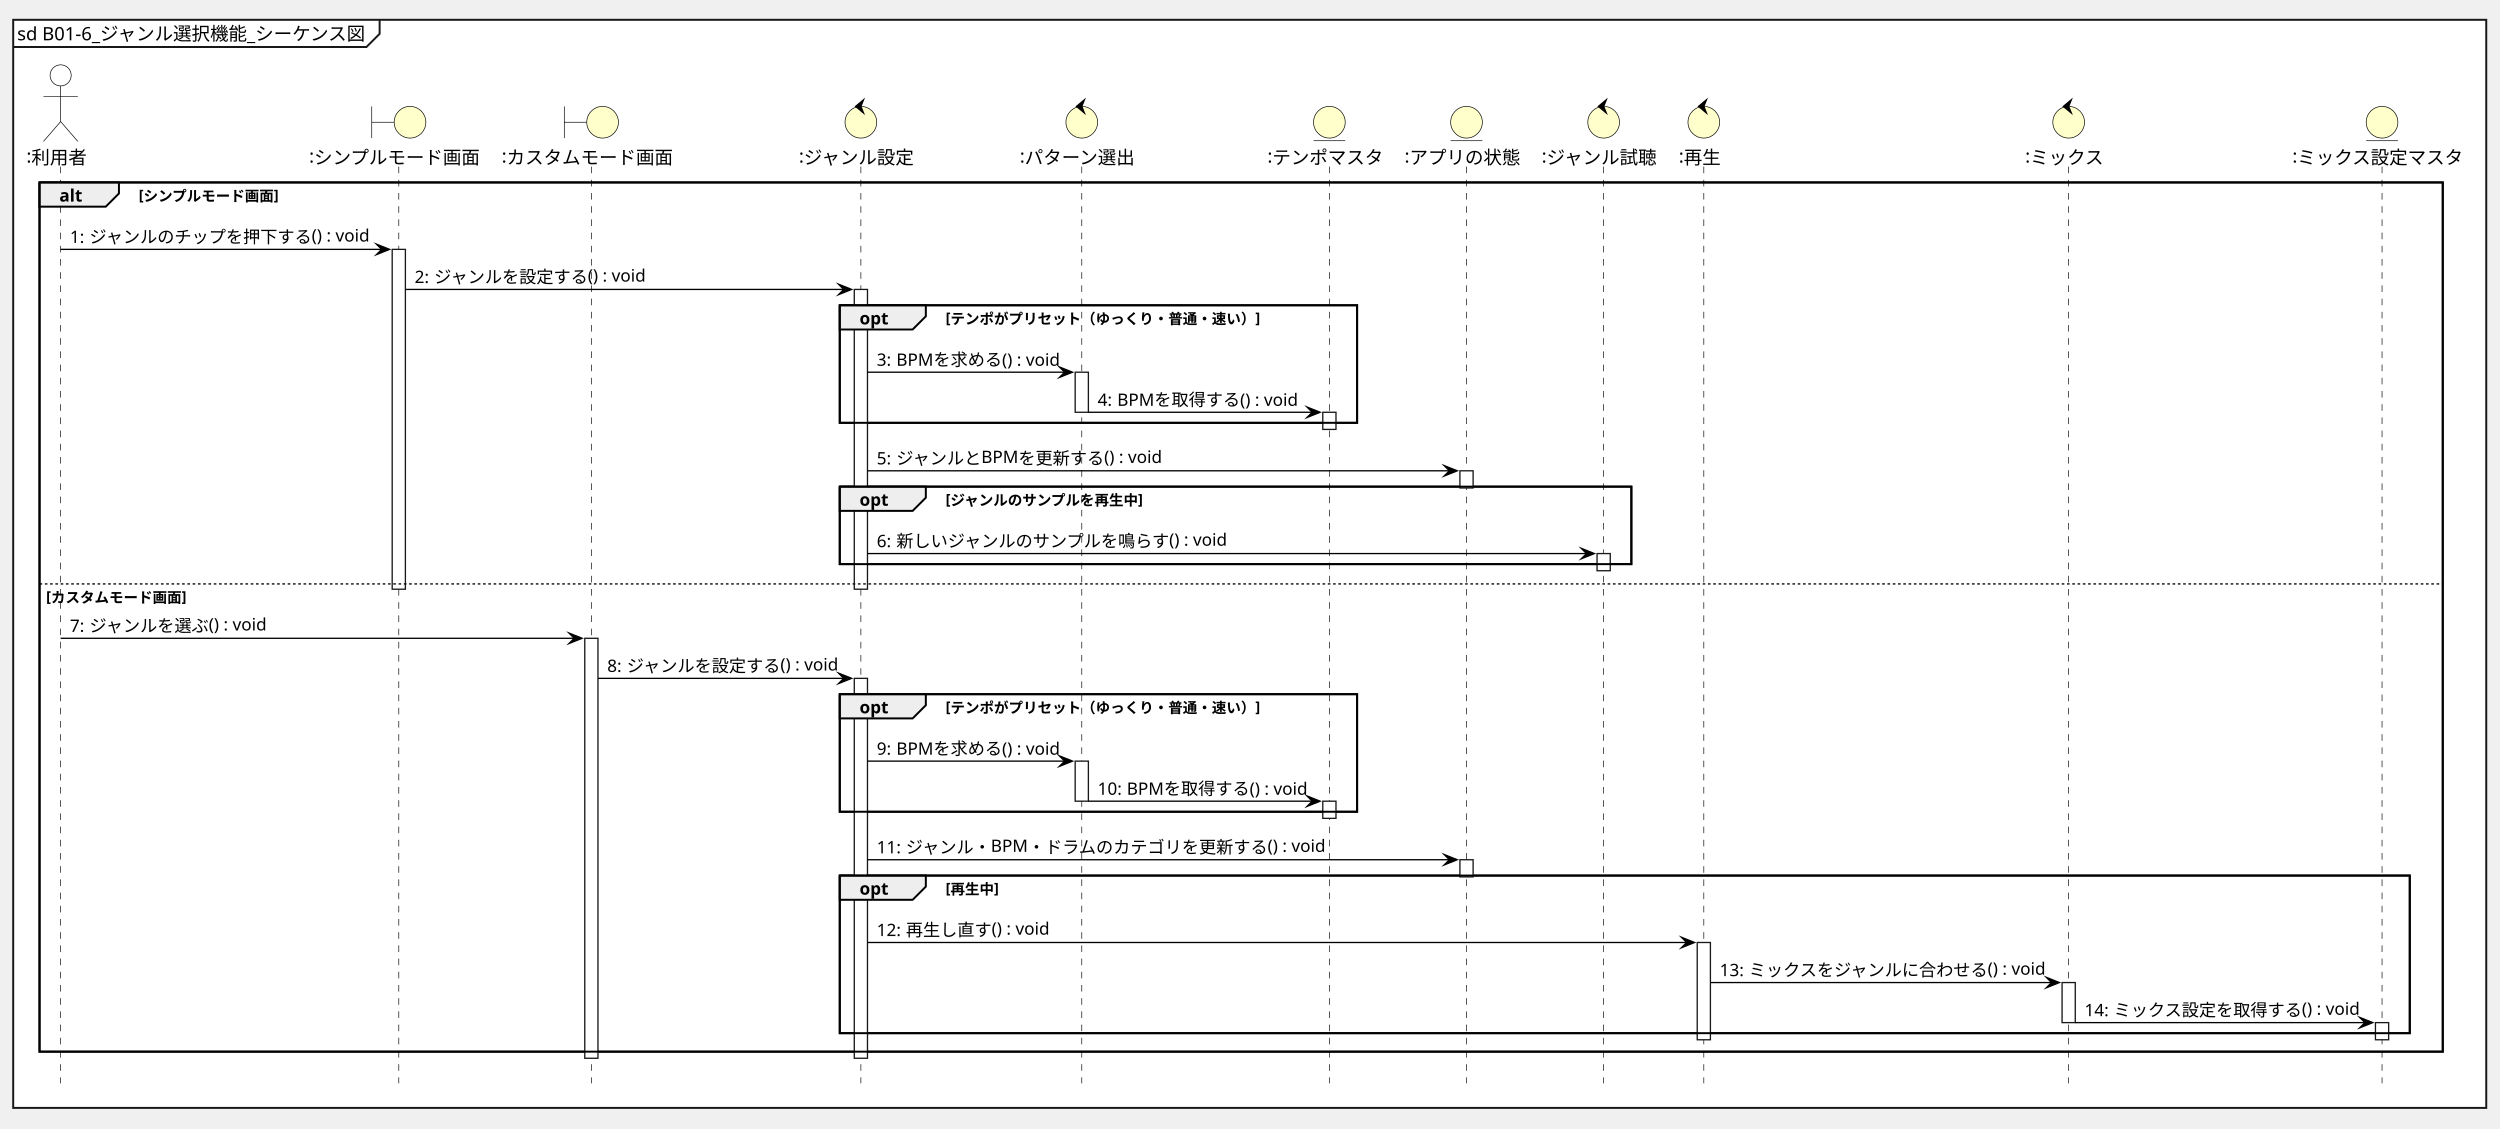
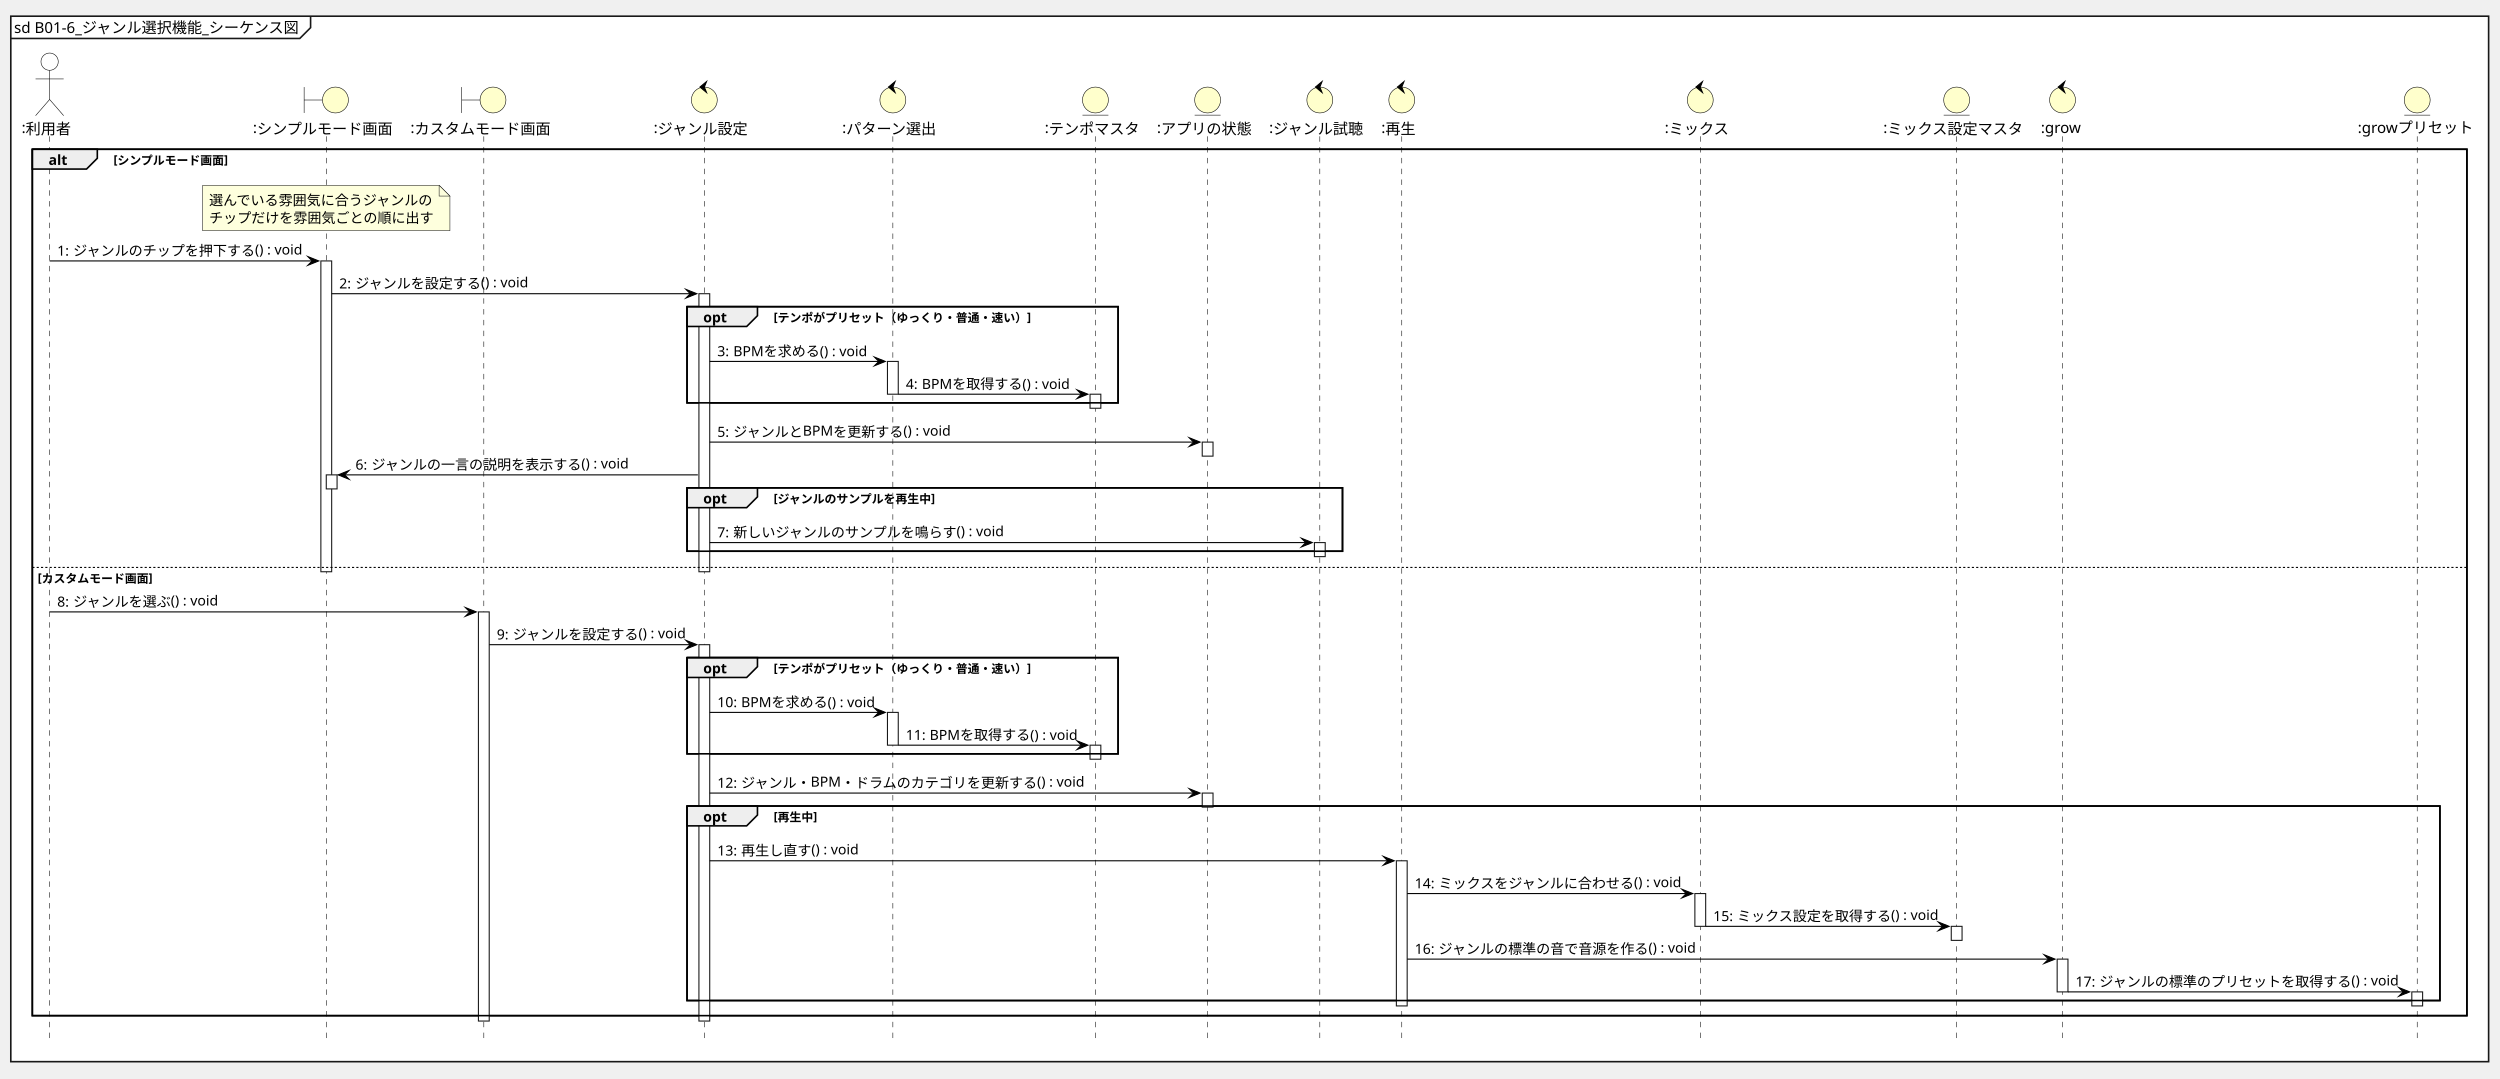
- <svg xmlns="http://www.w3.org/2000/svg" version="1.1" data-diagram-type="SEQUENCE" style="width:1894px;height:855px;background:#FFFFFF;" width="1894px" height="855px" viewBox="0 0 1894 855" zoomAndPan="magnify" preserveAspectRatio="none" contentStyleType="text/css">
+ <svg xmlns="http://www.w3.org/2000/svg" version="1.1" data-diagram-type="SEQUENCE" style="width:2315px;height:999px;background:#FFFFFF;" width="2315px" height="999px" viewBox="0 0 2315 999" zoomAndPan="magnify" preserveAspectRatio="none" contentStyleType="text/css">
  <defs />
  <g font-family="sans-serif" lengthAdjust="spacing">
-     <rect x="10" y="15" width="1873.582" height="824.344" fill="#FFF" style="stroke:#181818;stroke-width:1.5;" />
+     <rect x="10" y="15" width="2294.459" height="968.102" fill="#FFF" style="stroke:#181818;stroke-width:1.5;" />
    <path d="M287.606,15 L287.606,25.609 L277.606,35.609 L10,35.609" style="stroke:#181818;stroke-width:1.5;" fill="none" />
    <text x="13" y="30.533" fill="#000" font-size="14" textLength="267.606">sd B01-6_ジャンル選択機能_シーケンス図</text>
-     <rect x="29.945" y="138.219" width="1820.692" height="658.516" fill="none" style="stroke:#000;stroke-width:1.5;" />
-     <rect x="636.202" y="231.273" width="391.939" height="89.055" fill="none" style="stroke:#000;stroke-width:1.5;" />
-     <rect x="636.202" y="368.68" width="599.718" height="58.703" fill="none" style="stroke:#000;stroke-width:1.5;" />
-     <rect x="636.202" y="525.922" width="391.939" height="89.055" fill="none" style="stroke:#000;stroke-width:1.5;" />
-     <rect x="636.202" y="663.328" width="1189.435" height="119.406" fill="none" style="stroke:#000;stroke-width:1.5;" />
+     <rect x="29.945" y="138.219" width="2254.397" height="802.273" fill="none" style="stroke:#000;stroke-width:1.5;" />
+     <rect x="636.202" y="283.977" width="399.169" height="89.055" fill="none" style="stroke:#000;stroke-width:1.5;" />
+     <rect x="636.202" y="451.734" width="606.948" height="58.703" fill="none" style="stroke:#000;stroke-width:1.5;" />
+     <rect x="636.202" y="608.977" width="399.169" height="89.055" fill="none" style="stroke:#000;stroke-width:1.5;" />
+     <rect x="636.202" y="746.383" width="1623.141" height="180.109" fill="none" style="stroke:#000;stroke-width:1.5;" />
    <g class="participant-lifeline" data-qualified-name="L1" data-entity-uid="part1" id="part1-lifeline" data-source-line="4">
      <g>
-         <rect x="42.445" y="126.219" width="8" height="694.516" fill="#000" fill-opacity="0" />
-         <line x1="45.945" y1="126.219" x2="45.945" y2="820.734" style="stroke:#000;stroke-width:0.5;stroke-dasharray:5,5;" />
+         <rect x="42.445" y="126.219" width="8" height="838.273" fill="#000" fill-opacity="0" />
+         <line x1="45.945" y1="126.219" x2="45.945" y2="964.492" style="stroke:#000;stroke-width:0.5;stroke-dasharray:5,5;" />
      </g>
    </g>
    <g class="participant-lifeline" data-qualified-name="L2" data-entity-uid="part2" id="part2-lifeline" data-source-line="5">
      <g>
-         <rect x="298.628" y="126.219" width="8" height="694.516" fill="#000" fill-opacity="0" />
-         <line x1="302.128" y1="126.219" x2="302.128" y2="820.734" style="stroke:#000;stroke-width:0.5;stroke-dasharray:5,5;" />
-       </g>
-     </g>
-     <g>
-       <rect x="297.128" y="188.922" width="10" height="257.461" fill="#FFF" style="stroke:#181818;stroke-width:1;" />
+         <rect x="298.628" y="126.219" width="8" height="838.273" fill="#000" fill-opacity="0" />
+         <line x1="302.128" y1="126.219" x2="302.128" y2="964.492" style="stroke:#000;stroke-width:0.5;stroke-dasharray:5,5;" />
+       </g>
+     </g>
+     <g>
+       <rect x="297.128" y="241.625" width="10" height="287.813" fill="#FFF" style="stroke:#181818;stroke-width:1;" />
+     </g>
+     <g>
+       <rect x="302.128" y="439.734" width="10" height="13" fill="#FFF" style="stroke:#181818;stroke-width:1;" />
    </g>
    <g class="participant-lifeline" data-qualified-name="L3" data-entity-uid="part3" id="part3-lifeline" data-source-line="6">
      <g>
-         <rect x="444.518" y="126.219" width="8" height="694.516" fill="#000" fill-opacity="0" />
-         <line x1="448.018" y1="126.219" x2="448.018" y2="820.734" style="stroke:#000;stroke-width:0.5;stroke-dasharray:5,5;" />
-       </g>
-     </g>
-     <g>
-       <rect x="443.018" y="483.57" width="10" height="318.164" fill="#FFF" style="stroke:#181818;stroke-width:1;" />
+         <rect x="444.518" y="126.219" width="8" height="838.273" fill="#000" fill-opacity="0" />
+         <line x1="448.018" y1="126.219" x2="448.018" y2="964.492" style="stroke:#000;stroke-width:0.5;stroke-dasharray:5,5;" />
+       </g>
+     </g>
+     <g>
+       <rect x="443.018" y="566.625" width="10" height="378.867" fill="#FFF" style="stroke:#181818;stroke-width:1;" />
    </g>
    <g class="participant-lifeline" data-qualified-name="L4" data-entity-uid="part4" id="part4-lifeline" data-source-line="7">
      <g>
-         <rect x="648.702" y="126.219" width="8" height="694.516" fill="#000" fill-opacity="0" />
-         <line x1="652.202" y1="126.219" x2="652.202" y2="820.734" style="stroke:#000;stroke-width:0.5;stroke-dasharray:5,5;" />
-       </g>
-     </g>
-     <g>
-       <rect x="647.202" y="219.273" width="10" height="227.109" fill="#FFF" style="stroke:#181818;stroke-width:1;" />
-     </g>
-     <g>
-       <rect x="647.202" y="513.922" width="10" height="287.813" fill="#FFF" style="stroke:#181818;stroke-width:1;" />
+         <rect x="648.702" y="126.219" width="8" height="838.273" fill="#000" fill-opacity="0" />
+         <line x1="652.202" y1="126.219" x2="652.202" y2="964.492" style="stroke:#000;stroke-width:0.5;stroke-dasharray:5,5;" />
+       </g>
+     </g>
+     <g>
+       <rect x="647.202" y="271.977" width="10" height="257.461" fill="#FFF" style="stroke:#181818;stroke-width:1;" />
+     </g>
+     <g>
+       <rect x="647.202" y="596.977" width="10" height="348.516" fill="#FFF" style="stroke:#181818;stroke-width:1;" />
    </g>
    <g class="participant-lifeline" data-qualified-name="L5" data-entity-uid="part5" id="part5-lifeline" data-source-line="8">
      <g>
-         <rect x="816.056" y="126.219" width="8" height="694.516" fill="#000" fill-opacity="0" />
-         <line x1="819.556" y1="126.219" x2="819.556" y2="820.734" style="stroke:#000;stroke-width:0.5;stroke-dasharray:5,5;" />
-       </g>
-     </g>
-     <g>
-       <rect x="814.556" y="281.977" width="10" height="30.352" fill="#FFF" style="stroke:#181818;stroke-width:1;" />
-     </g>
-     <g>
-       <rect x="814.556" y="576.625" width="10" height="30.352" fill="#FFF" style="stroke:#181818;stroke-width:1;" />
+         <rect x="823.286" y="126.219" width="8" height="838.273" fill="#000" fill-opacity="0" />
+         <line x1="826.786" y1="126.219" x2="826.786" y2="964.492" style="stroke:#000;stroke-width:0.5;stroke-dasharray:5,5;" />
+       </g>
+     </g>
+     <g>
+       <rect x="821.786" y="334.68" width="10" height="30.352" fill="#FFF" style="stroke:#181818;stroke-width:1;" />
+     </g>
+     <g>
+       <rect x="821.786" y="659.68" width="10" height="30.352" fill="#FFF" style="stroke:#181818;stroke-width:1;" />
    </g>
    <g class="participant-lifeline" data-qualified-name="L6" data-entity-uid="part6" id="part6-lifeline" data-source-line="9">
      <g>
-         <rect x="1003.641" y="126.219" width="8" height="694.516" fill="#000" fill-opacity="0" />
-         <line x1="1007.141" y1="126.219" x2="1007.141" y2="820.734" style="stroke:#000;stroke-width:0.5;stroke-dasharray:5,5;" />
-       </g>
-     </g>
-     <g>
-       <rect x="1002.141" y="312.328" width="10" height="13" fill="#FFF" style="stroke:#181818;stroke-width:1;" />
-     </g>
-     <g>
-       <rect x="1002.141" y="606.977" width="10" height="13" fill="#FFF" style="stroke:#181818;stroke-width:1;" />
+         <rect x="1010.871" y="126.219" width="8" height="838.273" fill="#000" fill-opacity="0" />
+         <line x1="1014.371" y1="126.219" x2="1014.371" y2="964.492" style="stroke:#000;stroke-width:0.5;stroke-dasharray:5,5;" />
+       </g>
+     </g>
+     <g>
+       <rect x="1009.371" y="365.031" width="10" height="13" fill="#FFF" style="stroke:#181818;stroke-width:1;" />
+     </g>
+     <g>
+       <rect x="1009.371" y="690.031" width="10" height="13" fill="#FFF" style="stroke:#181818;stroke-width:1;" />
    </g>
    <g class="participant-lifeline" data-qualified-name="L7" data-entity-uid="part7" id="part7-lifeline" data-source-line="10">
      <g>
-         <rect x="1107.53" y="126.219" width="8" height="694.516" fill="#000" fill-opacity="0" />
-         <line x1="1111.03" y1="126.219" x2="1111.03" y2="820.734" style="stroke:#000;stroke-width:0.5;stroke-dasharray:5,5;" />
-       </g>
-     </g>
-     <g>
-       <rect x="1106.03" y="356.68" width="10" height="13" fill="#FFF" style="stroke:#181818;stroke-width:1;" />
-     </g>
-     <g>
-       <rect x="1106.03" y="651.328" width="10" height="13" fill="#FFF" style="stroke:#181818;stroke-width:1;" />
+         <rect x="1114.76" y="126.219" width="8" height="838.273" fill="#000" fill-opacity="0" />
+         <line x1="1118.26" y1="126.219" x2="1118.26" y2="964.492" style="stroke:#000;stroke-width:0.5;stroke-dasharray:5,5;" />
+       </g>
+     </g>
+     <g>
+       <rect x="1113.26" y="409.383" width="10" height="13" fill="#FFF" style="stroke:#181818;stroke-width:1;" />
+     </g>
+     <g>
+       <rect x="1113.26" y="734.383" width="10" height="13" fill="#FFF" style="stroke:#181818;stroke-width:1;" />
    </g>
    <g class="participant-lifeline" data-qualified-name="L8" data-entity-uid="part8" id="part8-lifeline" data-source-line="11">
      <g>
-         <rect x="1211.42" y="126.219" width="8" height="694.516" fill="#000" fill-opacity="0" />
-         <line x1="1214.92" y1="126.219" x2="1214.92" y2="820.734" style="stroke:#000;stroke-width:0.5;stroke-dasharray:5,5;" />
-       </g>
-     </g>
-     <g>
-       <rect x="1209.92" y="419.383" width="10" height="13" fill="#FFF" style="stroke:#181818;stroke-width:1;" />
+         <rect x="1218.65" y="126.219" width="8" height="838.273" fill="#000" fill-opacity="0" />
+         <line x1="1222.15" y1="126.219" x2="1222.15" y2="964.492" style="stroke:#000;stroke-width:0.5;stroke-dasharray:5,5;" />
+       </g>
+     </g>
+     <g>
+       <rect x="1217.15" y="502.438" width="10" height="13" fill="#FFF" style="stroke:#181818;stroke-width:1;" />
    </g>
    <g class="participant-lifeline" data-qualified-name="L9" data-entity-uid="part9" id="part9-lifeline" data-source-line="12">
      <g>
-         <rect x="1287.31" y="126.219" width="8" height="694.516" fill="#000" fill-opacity="0" />
-         <line x1="1290.81" y1="126.219" x2="1290.81" y2="820.734" style="stroke:#000;stroke-width:0.5;stroke-dasharray:5,5;" />
-       </g>
-     </g>
-     <g>
-       <rect x="1285.81" y="714.031" width="10" height="73.703" fill="#FFF" style="stroke:#181818;stroke-width:1;" />
+         <rect x="1294.54" y="126.219" width="8" height="838.273" fill="#000" fill-opacity="0" />
+         <line x1="1298.04" y1="126.219" x2="1298.04" y2="964.492" style="stroke:#000;stroke-width:0.5;stroke-dasharray:5,5;" />
+       </g>
+     </g>
+     <g>
+       <rect x="1293.04" y="797.086" width="10" height="134.406" fill="#FFF" style="stroke:#181818;stroke-width:1;" />
    </g>
    <g class="participant-lifeline" data-qualified-name="L10" data-entity-uid="part10" id="part10-lifeline" data-source-line="13">
      <g>
-         <rect x="1563.723" y="126.219" width="8" height="694.516" fill="#000" fill-opacity="0" />
-         <line x1="1567.223" y1="126.219" x2="1567.223" y2="820.734" style="stroke:#000;stroke-width:0.5;stroke-dasharray:5,5;" />
-       </g>
-     </g>
-     <g>
-       <rect x="1562.223" y="744.383" width="10" height="30.352" fill="#FFF" style="stroke:#181818;stroke-width:1;" />
+         <rect x="1570.953" y="126.219" width="8" height="838.273" fill="#000" fill-opacity="0" />
+         <line x1="1574.453" y1="126.219" x2="1574.453" y2="964.492" style="stroke:#000;stroke-width:0.5;stroke-dasharray:5,5;" />
+       </g>
+     </g>
+     <g>
+       <rect x="1569.453" y="827.438" width="10" height="30.352" fill="#FFF" style="stroke:#181818;stroke-width:1;" />
    </g>
    <g class="participant-lifeline" data-qualified-name="L11" data-entity-uid="part11" id="part11-lifeline" data-source-line="14">
      <g>
-         <rect x="1801.137" y="126.219" width="8" height="694.516" fill="#000" fill-opacity="0" />
-         <line x1="1804.637" y1="126.219" x2="1804.637" y2="820.734" style="stroke:#000;stroke-width:0.5;stroke-dasharray:5,5;" />
-       </g>
-     </g>
-     <g>
-       <rect x="1799.637" y="774.734" width="10" height="13" fill="#FFF" style="stroke:#181818;stroke-width:1;" />
+         <rect x="1808.367" y="126.219" width="8" height="838.273" fill="#000" fill-opacity="0" />
+         <line x1="1811.867" y1="126.219" x2="1811.867" y2="964.492" style="stroke:#000;stroke-width:0.5;stroke-dasharray:5,5;" />
+       </g>
+     </g>
+     <g>
+       <rect x="1806.867" y="857.789" width="10" height="13" fill="#FFF" style="stroke:#181818;stroke-width:1;" />
+     </g>
+     <g class="participant-lifeline" data-qualified-name="L12" data-entity-uid="part12" id="part12-lifeline" data-source-line="15">
+       <g>
+         <rect x="1906.429" y="126.219" width="8" height="838.273" fill="#000" fill-opacity="0" />
+         <line x1="1909.929" y1="126.219" x2="1909.929" y2="964.492" style="stroke:#000;stroke-width:0.5;stroke-dasharray:5,5;" />
+       </g>
+     </g>
+     <g>
+       <rect x="1904.929" y="888.141" width="10" height="30.352" fill="#FFF" style="stroke:#181818;stroke-width:1;" />
+     </g>
+     <g class="participant-lifeline" data-qualified-name="L13" data-entity-uid="part13" id="part13-lifeline" data-source-line="16">
+       <g>
+         <rect x="2234.842" y="126.219" width="8" height="838.273" fill="#000" fill-opacity="0" />
+         <line x1="2238.342" y1="126.219" x2="2238.342" y2="964.492" style="stroke:#000;stroke-width:0.5;stroke-dasharray:5,5;" />
+       </g>
+     </g>
+     <g>
+       <rect x="2233.342" y="918.492" width="10" height="13" fill="#FFF" style="stroke:#181818;stroke-width:1;" />
    </g>
    <g class="participant participant-head" data-qualified-name="L1" data-entity-uid="part1" id="part1-head" data-source-line="4">
      <text x="20" y="123.143" fill="#000" font-size="14" textLength="45.89">:利用者</text>
      <ellipse cx="45.945" cy="57.109" rx="8" ry="8" fill="#FFF" style="stroke:#000;stroke-width:0.5;" />
      <path d="M45.945,65.109 L45.945,92.109 M32.945,73.109 L58.945,73.109 M45.945,92.109 L32.945,107.109 M45.945,92.109 L58.945,107.109" style="stroke:#000;stroke-width:0.5;" fill="none" />
    </g>
    <g class="participant participant-head" data-qualified-name="L2" data-entity-uid="part2" id="part2-head" data-source-line="5">
      <text x="234.184" y="123.143" fill="#000" font-size="14" textLength="129.89">:シンプルモード画面</text>
      <path d="M281.628,80.609 L281.628,104.609 M281.628,92.609 L298.628,92.609" style="stroke:#000;stroke-width:0.5;" fill="none" />
      <ellipse cx="310.628" cy="92.609" rx="12" ry="12" fill="#FFC" style="stroke:#000;stroke-width:0.5;" />
    </g>
    <g class="participant participant-head" data-qualified-name="L3" data-entity-uid="part3" id="part3-head" data-source-line="6">
      <text x="380.073" y="123.143" fill="#000" font-size="14" textLength="129.89">:カスタムモード画面</text>
      <path d="M427.518,80.609 L427.518,104.609 M427.518,92.609 L444.518,92.609" style="stroke:#000;stroke-width:0.5;" fill="none" />
      <ellipse cx="456.518" cy="92.609" rx="12" ry="12" fill="#FFC" style="stroke:#000;stroke-width:0.5;" />
    </g>
    <g class="participant participant-head" data-qualified-name="L4" data-entity-uid="part4" id="part4-head" data-source-line="7">
      <text x="605.257" y="123.143" fill="#000" font-size="14" textLength="87.89">:ジャンル設定</text>
      <ellipse cx="652.202" cy="92.609" rx="12" ry="12" fill="#FFC" style="stroke:#000;stroke-width:0.5;" />
      <polygon points="648.202,80.609,654.202,75.609,652.202,80.609,654.202,85.609,648.202,80.609" fill="#000" style="stroke:#000;stroke-width:1;stroke-linejoin:miter;stroke-miterlimit:10;" />
    </g>
    <g class="participant participant-head" data-qualified-name="L5" data-entity-uid="part5" id="part5-head" data-source-line="8">
-       <text x="772.611" y="123.143" fill="#000" font-size="14" textLength="87.89">:パターン選出</text>
-       <ellipse cx="819.556" cy="92.609" rx="12" ry="12" fill="#FFC" style="stroke:#000;stroke-width:0.5;" />
-       <polygon points="815.556,80.609,821.556,75.609,819.556,80.609,821.556,85.609,815.556,80.609" fill="#000" style="stroke:#000;stroke-width:1;stroke-linejoin:miter;stroke-miterlimit:10;" />
+       <text x="779.841" y="123.143" fill="#000" font-size="14" textLength="87.89">:パターン選出</text>
+       <ellipse cx="826.786" cy="92.609" rx="12" ry="12" fill="#FFC" style="stroke:#000;stroke-width:0.5;" />
+       <polygon points="822.786,80.609,828.786,75.609,826.786,80.609,828.786,85.609,822.786,80.609" fill="#000" style="stroke:#000;stroke-width:1;stroke-linejoin:miter;stroke-miterlimit:10;" />
    </g>
    <g class="participant participant-head" data-qualified-name="L6" data-entity-uid="part6" id="part6-head" data-source-line="9">
-       <text x="960.196" y="123.143" fill="#000" font-size="14" textLength="87.89">:テンポマスタ</text>
-       <ellipse cx="1007.141" cy="92.609" rx="12" ry="12" fill="#FFC" style="stroke:#000;stroke-width:0.5;" />
-       <line x1="995.141" y1="106.609" x2="1019.141" y2="106.609" style="stroke:#000;stroke-width:0.5;" />
+       <text x="967.426" y="123.143" fill="#000" font-size="14" textLength="87.89">:テンポマスタ</text>
+       <ellipse cx="1014.371" cy="92.609" rx="12" ry="12" fill="#FFC" style="stroke:#000;stroke-width:0.5;" />
+       <line x1="1002.371" y1="106.609" x2="1026.371" y2="106.609" style="stroke:#000;stroke-width:0.5;" />
    </g>
    <g class="participant participant-head" data-qualified-name="L7" data-entity-uid="part7" id="part7-head" data-source-line="10">
-       <text x="1064.085" y="123.143" fill="#000" font-size="14" textLength="87.89">:アプリの状態</text>
-       <ellipse cx="1111.03" cy="92.609" rx="12" ry="12" fill="#FFC" style="stroke:#000;stroke-width:0.5;" />
-       <line x1="1099.03" y1="106.609" x2="1123.03" y2="106.609" style="stroke:#000;stroke-width:0.5;" />
+       <text x="1071.315" y="123.143" fill="#000" font-size="14" textLength="87.89">:アプリの状態</text>
+       <ellipse cx="1118.26" cy="92.609" rx="12" ry="12" fill="#FFC" style="stroke:#000;stroke-width:0.5;" />
+       <line x1="1106.26" y1="106.609" x2="1130.26" y2="106.609" style="stroke:#000;stroke-width:0.5;" />
    </g>
    <g class="participant participant-head" data-qualified-name="L8" data-entity-uid="part8" id="part8-head" data-source-line="11">
-       <text x="1167.975" y="123.143" fill="#000" font-size="14" textLength="87.89">:ジャンル試聴</text>
-       <ellipse cx="1214.92" cy="92.609" rx="12" ry="12" fill="#FFC" style="stroke:#000;stroke-width:0.5;" />
-       <polygon points="1210.92,80.609,1216.92,75.609,1214.92,80.609,1216.92,85.609,1210.92,80.609" fill="#000" style="stroke:#000;stroke-width:1;stroke-linejoin:miter;stroke-miterlimit:10;" />
+       <text x="1175.205" y="123.143" fill="#000" font-size="14" textLength="87.89">:ジャンル試聴</text>
+       <ellipse cx="1222.15" cy="92.609" rx="12" ry="12" fill="#FFC" style="stroke:#000;stroke-width:0.5;" />
+       <polygon points="1218.15,80.609,1224.15,75.609,1222.15,80.609,1224.15,85.609,1218.15,80.609" fill="#000" style="stroke:#000;stroke-width:1;stroke-linejoin:miter;stroke-miterlimit:10;" />
    </g>
    <g class="participant participant-head" data-qualified-name="L9" data-entity-uid="part9" id="part9-head" data-source-line="12">
-       <text x="1271.865" y="123.143" fill="#000" font-size="14" textLength="31.89">:再生</text>
-       <ellipse cx="1290.81" cy="92.609" rx="12" ry="12" fill="#FFC" style="stroke:#000;stroke-width:0.5;" />
-       <polygon points="1286.81,80.609,1292.81,75.609,1290.81,80.609,1292.81,85.609,1286.81,80.609" fill="#000" style="stroke:#000;stroke-width:1;stroke-linejoin:miter;stroke-miterlimit:10;" />
+       <text x="1279.095" y="123.143" fill="#000" font-size="14" textLength="31.89">:再生</text>
+       <ellipse cx="1298.04" cy="92.609" rx="12" ry="12" fill="#FFC" style="stroke:#000;stroke-width:0.5;" />
+       <polygon points="1294.04,80.609,1300.04,75.609,1298.04,80.609,1300.04,85.609,1294.04,80.609" fill="#000" style="stroke:#000;stroke-width:1;stroke-linejoin:miter;stroke-miterlimit:10;" />
    </g>
    <g class="participant participant-head" data-qualified-name="L10" data-entity-uid="part10" id="part10-head" data-source-line="13">
-       <text x="1534.278" y="123.143" fill="#000" font-size="14" textLength="59.89">:ミックス</text>
-       <ellipse cx="1567.223" cy="92.609" rx="12" ry="12" fill="#FFC" style="stroke:#000;stroke-width:0.5;" />
-       <polygon points="1563.223,80.609,1569.223,75.609,1567.223,80.609,1569.223,85.609,1563.223,80.609" fill="#000" style="stroke:#000;stroke-width:1;stroke-linejoin:miter;stroke-miterlimit:10;" />
+       <text x="1541.508" y="123.143" fill="#000" font-size="14" textLength="59.89">:ミックス</text>
+       <ellipse cx="1574.453" cy="92.609" rx="12" ry="12" fill="#FFC" style="stroke:#000;stroke-width:0.5;" />
+       <polygon points="1570.453,80.609,1576.453,75.609,1574.453,80.609,1576.453,85.609,1570.453,80.609" fill="#000" style="stroke:#000;stroke-width:1;stroke-linejoin:miter;stroke-miterlimit:10;" />
    </g>
    <g class="participant participant-head" data-qualified-name="L11" data-entity-uid="part11" id="part11-head" data-source-line="14">
-       <text x="1736.692" y="123.143" fill="#000" font-size="14" textLength="129.89">:ミックス設定マスタ</text>
-       <ellipse cx="1804.637" cy="92.609" rx="12" ry="12" fill="#FFC" style="stroke:#000;stroke-width:0.5;" />
-       <line x1="1792.637" y1="106.609" x2="1816.637" y2="106.609" style="stroke:#000;stroke-width:0.5;" />
+       <text x="1743.922" y="123.143" fill="#000" font-size="14" textLength="129.89">:ミックス設定マスタ</text>
+       <ellipse cx="1811.867" cy="92.609" rx="12" ry="12" fill="#FFC" style="stroke:#000;stroke-width:0.5;" />
+       <line x1="1799.867" y1="106.609" x2="1823.867" y2="106.609" style="stroke:#000;stroke-width:0.5;" />
+     </g>
+     <g class="participant participant-head" data-qualified-name="L12" data-entity-uid="part12" id="part12-head" data-source-line="15">
+       <text x="1889.812" y="123.143" fill="#000" font-size="14" textLength="34.234">:grow</text>
+       <ellipse cx="1909.929" cy="92.609" rx="12" ry="12" fill="#FFC" style="stroke:#000;stroke-width:0.5;" />
+       <polygon points="1905.929,80.609,1911.929,75.609,1909.929,80.609,1911.929,85.609,1905.929,80.609" fill="#000" style="stroke:#000;stroke-width:1;stroke-linejoin:miter;stroke-miterlimit:10;" />
+     </g>
+     <g class="participant participant-head" data-qualified-name="L13" data-entity-uid="part13" id="part13-head" data-source-line="16">
+       <text x="2183.225" y="123.143" fill="#000" font-size="14" textLength="104.234">:growプリセット</text>
+       <ellipse cx="2238.342" cy="92.609" rx="12" ry="12" fill="#FFC" style="stroke:#000;stroke-width:0.5;" />
+       <line x1="2226.342" y1="106.609" x2="2250.342" y2="106.609" style="stroke:#000;stroke-width:0.5;" />
    </g>
    <path d="M29.945,138.219 L90.116,138.219 L90.116,146.57 L80.116,156.57 L29.945,156.57 L29.945,138.219" style="stroke:#000;stroke-width:1.5;" fill="#EEE" />
-     <rect x="29.945" y="138.219" width="1820.692" height="658.516" fill="none" style="stroke:#000;stroke-width:1.5;" />
+     <rect x="29.945" y="138.219" width="2254.397" height="802.273" fill="none" style="stroke:#000;stroke-width:1.5;" />
    <text x="44.945" y="152.714" fill="#000" font-size="13" textLength="15.171" font-weight="700">alt</text>
    <text x="105.116" y="151.638" fill="#000" font-size="11" textLength="109.42" font-weight="700">[シンプルモード画面]</text>
-     <g class="message" data-entity-1="part1" data-entity-2="part2" id="msg1" data-source-line="17">
-       <polygon points="285.128,184.922,295.128,188.922,285.128,192.922,289.128,188.922" fill="#000" style="stroke:#000;stroke-width:1;stroke-linejoin:miter;stroke-miterlimit:10;" />
-       <line x1="45.945" y1="188.922" x2="291.128" y2="188.922" style="stroke:#000;stroke-width:1;" />
-       <text x="52.945" y="184.065" fill="#000" font-size="13" textLength="10.842">1:</text>
-       <text x="67.787" y="184.065" fill="#000" font-size="13" textLength="212.342">ジャンルのチップを押下する() : void</text>
-     </g>
-     <g class="message" data-entity-1="part2" data-entity-2="part4" id="msg2" data-source-line="19">
-       <polygon points="635.202,215.273,645.202,219.273,635.202,223.273,639.202,219.273" fill="#000" style="stroke:#000;stroke-width:1;stroke-linejoin:miter;stroke-miterlimit:10;" />
-       <line x1="307.128" y1="219.273" x2="641.202" y2="219.273" style="stroke:#000;stroke-width:1;" />
-       <text x="314.128" y="214.417" fill="#000" font-size="13" textLength="10.842">2:</text>
-       <text x="328.97" y="214.417" fill="#000" font-size="13" textLength="160.342">ジャンルを設定する() : void</text>
-     </g>
-     <path d="M636.202,231.273 L701.413,231.273 L701.413,239.625 L691.413,249.625 L636.202,249.625 L636.202,231.273" style="stroke:#000;stroke-width:1.5;" fill="#EEE" />
-     <rect x="636.202" y="231.273" width="391.939" height="89.055" fill="none" style="stroke:#000;stroke-width:1.5;" />
-     <text x="651.202" y="245.769" fill="#000" font-size="13" textLength="20.211" font-weight="700">opt</text>
-     <text x="716.413" y="244.692" fill="#000" font-size="11" textLength="245.545" font-weight="700">[テンポがプリセット（ゆっくり・普通・速い）]</text>
-     <g class="message" data-entity-1="part4" data-entity-2="part5" id="msg3" data-source-line="22">
-       <polygon points="802.556,277.977,812.556,281.977,802.556,285.977,806.556,281.977" fill="#000" style="stroke:#000;stroke-width:1;stroke-linejoin:miter;stroke-miterlimit:10;" />
-       <line x1="657.202" y1="281.977" x2="808.556" y2="281.977" style="stroke:#000;stroke-width:1;" />
-       <text x="664.202" y="277.12" fill="#000" font-size="13" textLength="10.842">3:</text>
-       <text x="679.043" y="277.12" fill="#000" font-size="13" textLength="123.513">BPMを求める() : void</text>
-     </g>
-     <g class="message" data-entity-1="part5" data-entity-2="part6" id="msg4" data-source-line="24">
-       <polygon points="990.141,308.328,1000.141,312.328,990.141,316.328,994.141,312.328" fill="#000" style="stroke:#000;stroke-width:1;stroke-linejoin:miter;stroke-miterlimit:10;" />
-       <line x1="824.556" y1="312.328" x2="996.141" y2="312.328" style="stroke:#000;stroke-width:1;" />
-       <text x="831.556" y="307.472" fill="#000" font-size="13" textLength="10.842">4:</text>
-       <text x="846.398" y="307.472" fill="#000" font-size="13" textLength="136.513">BPMを取得する() : void</text>
-     </g>
-     <g class="message" data-entity-1="part4" data-entity-2="part7" id="msg5" data-source-line="29">
-       <polygon points="1094.03,352.68,1104.03,356.68,1094.03,360.68,1098.03,356.68" fill="#000" style="stroke:#000;stroke-width:1;stroke-linejoin:miter;stroke-miterlimit:10;" />
-       <line x1="657.202" y1="356.68" x2="1100.03" y2="356.68" style="stroke:#000;stroke-width:1;" />
-       <text x="664.202" y="351.823" fill="#000" font-size="13" textLength="10.842">5:</text>
-       <text x="679.043" y="351.823" fill="#000" font-size="13" textLength="201.513">ジャンルとBPMを更新する() : void</text>
-     </g>
-     <path d="M636.202,368.68 L701.413,368.68 L701.413,377.031 L691.413,387.031 L636.202,387.031 L636.202,368.68" style="stroke:#000;stroke-width:1.5;" fill="#EEE" />
-     <rect x="636.202" y="368.68" width="599.718" height="58.703" fill="none" style="stroke:#000;stroke-width:1.5;" />
-     <text x="651.202" y="383.175" fill="#000" font-size="13" textLength="20.211" font-weight="700">opt</text>
-     <text x="716.413" y="382.099" fill="#000" font-size="11" textLength="154.795" font-weight="700">[ジャンルのサンプルを再生中]</text>
-     <g class="message" data-entity-1="part4" data-entity-2="part8" id="msg6" data-source-line="33">
-       <polygon points="1197.92,415.383,1207.92,419.383,1197.92,423.383,1201.92,419.383" fill="#000" style="stroke:#000;stroke-width:1;stroke-linejoin:miter;stroke-miterlimit:10;" />
-       <line x1="657.202" y1="419.383" x2="1203.92" y2="419.383" style="stroke:#000;stroke-width:1;" />
-       <text x="664.202" y="414.526" fill="#000" font-size="13" textLength="10.842">6:</text>
-       <text x="679.043" y="414.526" fill="#000" font-size="13" textLength="251.342">新しいジャンルのサンプルを鳴らす() : void</text>
-     </g>
-     <line x1="29.945" y1="442.383" x2="1850.637" y2="442.383" style="stroke:#000;stroke-width:1;stroke-dasharray:2,2;" />
-     <text x="34.945" y="455.802" fill="#000" font-size="11" textLength="109.42" font-weight="700">[カスタムモード画面]</text>
-     <g class="message" data-entity-1="part1" data-entity-2="part3" id="msg7" data-source-line="40">
-       <polygon points="431.018,479.57,441.018,483.57,431.018,487.57,435.018,483.57" fill="#000" style="stroke:#000;stroke-width:1;stroke-linejoin:miter;stroke-miterlimit:10;" />
-       <line x1="45.945" y1="483.57" x2="437.018" y2="483.57" style="stroke:#000;stroke-width:1;" />
-       <text x="52.945" y="478.714" fill="#000" font-size="13" textLength="10.842">7:</text>
-       <text x="67.787" y="478.714" fill="#000" font-size="13" textLength="134.342">ジャンルを選ぶ() : void</text>
-     </g>
-     <g class="message" data-entity-1="part3" data-entity-2="part4" id="msg8" data-source-line="42">
-       <polygon points="635.202,509.922,645.202,513.922,635.202,517.922,639.202,513.922" fill="#000" style="stroke:#000;stroke-width:1;stroke-linejoin:miter;stroke-miterlimit:10;" />
-       <line x1="453.018" y1="513.922" x2="641.202" y2="513.922" style="stroke:#000;stroke-width:1;" />
-       <text x="460.018" y="509.065" fill="#000" font-size="13" textLength="10.842">8:</text>
-       <text x="474.86" y="509.065" fill="#000" font-size="13" textLength="160.342">ジャンルを設定する() : void</text>
-     </g>
-     <path d="M636.202,525.922 L701.413,525.922 L701.413,534.273 L691.413,544.273 L636.202,544.273 L636.202,525.922" style="stroke:#000;stroke-width:1.5;" fill="#EEE" />
-     <rect x="636.202" y="525.922" width="391.939" height="89.055" fill="none" style="stroke:#000;stroke-width:1.5;" />
-     <text x="651.202" y="540.417" fill="#000" font-size="13" textLength="20.211" font-weight="700">opt</text>
-     <text x="716.413" y="539.341" fill="#000" font-size="11" textLength="245.545" font-weight="700">[テンポがプリセット（ゆっくり・普通・速い）]</text>
-     <g class="message" data-entity-1="part4" data-entity-2="part5" id="msg9" data-source-line="45">
-       <polygon points="802.556,572.625,812.556,576.625,802.556,580.625,806.556,576.625" fill="#000" style="stroke:#000;stroke-width:1;stroke-linejoin:miter;stroke-miterlimit:10;" />
-       <line x1="657.202" y1="576.625" x2="808.556" y2="576.625" style="stroke:#000;stroke-width:1;" />
-       <text x="664.202" y="571.769" fill="#000" font-size="13" textLength="10.842">9:</text>
-       <text x="679.043" y="571.769" fill="#000" font-size="13" textLength="123.513">BPMを求める() : void</text>
-     </g>
-     <g class="message" data-entity-1="part5" data-entity-2="part6" id="msg10" data-source-line="47">
-       <polygon points="990.141,602.977,1000.141,606.977,990.141,610.977,994.141,606.977" fill="#000" style="stroke:#000;stroke-width:1;stroke-linejoin:miter;stroke-miterlimit:10;" />
-       <line x1="824.556" y1="606.977" x2="996.141" y2="606.977" style="stroke:#000;stroke-width:1;" />
-       <text x="831.556" y="602.12" fill="#000" font-size="13" textLength="18.072">10:</text>
-       <text x="853.628" y="602.12" fill="#000" font-size="13" textLength="136.513">BPMを取得する() : void</text>
-     </g>
-     <g class="message" data-entity-1="part4" data-entity-2="part7" id="msg11" data-source-line="52">
-       <polygon points="1094.03,647.328,1104.03,651.328,1094.03,655.328,1098.03,651.328" fill="#000" style="stroke:#000;stroke-width:1;stroke-linejoin:miter;stroke-miterlimit:10;" />
-       <line x1="657.202" y1="651.328" x2="1100.03" y2="651.328" style="stroke:#000;stroke-width:1;" />
-       <text x="664.202" y="646.472" fill="#000" font-size="13" textLength="18.072">11:</text>
-       <text x="686.273" y="646.472" fill="#000" font-size="13" textLength="318.513">ジャンル・BPM・ドラムのカテゴリを更新する() : void</text>
-     </g>
-     <path d="M636.202,663.328 L701.413,663.328 L701.413,671.68 L691.413,681.68 L636.202,681.68 L636.202,663.328" style="stroke:#000;stroke-width:1.5;" fill="#EEE" />
-     <rect x="636.202" y="663.328" width="1189.435" height="119.406" fill="none" style="stroke:#000;stroke-width:1.5;" />
-     <text x="651.202" y="677.823" fill="#000" font-size="13" textLength="20.211" font-weight="700">opt</text>
-     <text x="716.413" y="676.747" fill="#000" font-size="11" textLength="41.357" font-weight="700">[再生中]</text>
-     <g class="message" data-entity-1="part4" data-entity-2="part9" id="msg12" data-source-line="56">
-       <polygon points="1273.81,710.031,1283.81,714.031,1273.81,718.031,1277.81,714.031" fill="#000" style="stroke:#000;stroke-width:1;stroke-linejoin:miter;stroke-miterlimit:10;" />
-       <line x1="657.202" y1="714.031" x2="1279.81" y2="714.031" style="stroke:#000;stroke-width:1;" />
-       <text x="664.202" y="709.175" fill="#000" font-size="13" textLength="18.072">12:</text>
-       <text x="686.273" y="709.175" fill="#000" font-size="13" textLength="108.342">再生し直す() : void</text>
-     </g>
-     <g class="message" data-entity-1="part9" data-entity-2="part10" id="msg13" data-source-line="58">
-       <polygon points="1550.223,740.383,1560.223,744.383,1550.223,748.383,1554.223,744.383" fill="#000" style="stroke:#000;stroke-width:1;stroke-linejoin:miter;stroke-miterlimit:10;" />
-       <line x1="1295.81" y1="744.383" x2="1556.223" y2="744.383" style="stroke:#000;stroke-width:1;" />
-       <text x="1302.81" y="739.526" fill="#000" font-size="13" textLength="18.072">13:</text>
-       <text x="1324.881" y="739.526" fill="#000" font-size="13" textLength="225.342">ミックスをジャンルに合わせる() : void</text>
-     </g>
-     <g class="message" data-entity-1="part10" data-entity-2="part11" id="msg14" data-source-line="60">
-       <polygon points="1787.637,770.734,1797.637,774.734,1787.637,778.734,1791.637,774.734" fill="#000" style="stroke:#000;stroke-width:1;stroke-linejoin:miter;stroke-miterlimit:10;" />
-       <line x1="1572.223" y1="774.734" x2="1793.637" y2="774.734" style="stroke:#000;stroke-width:1;" />
-       <text x="1579.223" y="769.878" fill="#000" font-size="13" textLength="18.072">14:</text>
-       <text x="1601.295" y="769.878" fill="#000" font-size="13" textLength="186.342">ミックス設定を取得する() : void</text>
+     <path d="M187.628,171.57 L187.628,213.57 L416.628,213.57 L416.628,181.57 L406.628,171.57 L187.628,171.57" style="stroke:#181818;stroke-width:0.5;" fill="#FEFFDD" />
+     <path d="M406.628,171.57 L406.628,181.57 L416.628,181.57 L406.628,171.57" style="stroke:#181818;stroke-width:0.5;" fill="#FEFFDD" />
+     <text x="193.628" y="190.065" fill="#000" font-size="13" textLength="208">選んでいる雰囲気に合うジャンルの</text>
+     <text x="193.628" y="206.417" fill="#000" font-size="13" textLength="208">チップだけを雰囲気ごとの順に出す</text>
+     <g class="message" data-entity-1="part1" data-entity-2="part2" id="msg1" data-source-line="20">
+       <polygon points="285.128,237.625,295.128,241.625,285.128,245.625,289.128,241.625" fill="#000" style="stroke:#000;stroke-width:1;stroke-linejoin:miter;stroke-miterlimit:10;" />
+       <line x1="45.945" y1="241.625" x2="291.128" y2="241.625" style="stroke:#000;stroke-width:1;" />
+       <text x="52.945" y="236.769" fill="#000" font-size="13" textLength="10.842">1:</text>
+       <text x="67.787" y="236.769" fill="#000" font-size="13" textLength="212.342">ジャンルのチップを押下する() : void</text>
+     </g>
+     <g class="message" data-entity-1="part2" data-entity-2="part4" id="msg2" data-source-line="22">
+       <polygon points="635.202,267.977,645.202,271.977,635.202,275.977,639.202,271.977" fill="#000" style="stroke:#000;stroke-width:1;stroke-linejoin:miter;stroke-miterlimit:10;" />
+       <line x1="307.128" y1="271.977" x2="641.202" y2="271.977" style="stroke:#000;stroke-width:1;" />
+       <text x="314.128" y="267.12" fill="#000" font-size="13" textLength="10.842">2:</text>
+       <text x="328.97" y="267.12" fill="#000" font-size="13" textLength="160.342">ジャンルを設定する() : void</text>
+     </g>
+     <path d="M636.202,283.977 L701.413,283.977 L701.413,292.328 L691.413,302.328 L636.202,302.328 L636.202,283.977" style="stroke:#000;stroke-width:1.5;" fill="#EEE" />
+     <rect x="636.202" y="283.977" width="399.169" height="89.055" fill="none" style="stroke:#000;stroke-width:1.5;" />
+     <text x="651.202" y="298.472" fill="#000" font-size="13" textLength="20.211" font-weight="700">opt</text>
+     <text x="716.413" y="297.396" fill="#000" font-size="11" textLength="245.545" font-weight="700">[テンポがプリセット（ゆっくり・普通・速い）]</text>
+     <g class="message" data-entity-1="part4" data-entity-2="part5" id="msg3" data-source-line="25">
+       <polygon points="809.786,330.68,819.786,334.68,809.786,338.68,813.786,334.68" fill="#000" style="stroke:#000;stroke-width:1;stroke-linejoin:miter;stroke-miterlimit:10;" />
+       <line x1="657.202" y1="334.68" x2="815.786" y2="334.68" style="stroke:#000;stroke-width:1;" />
+       <text x="664.202" y="329.823" fill="#000" font-size="13" textLength="10.842">3:</text>
+       <text x="679.043" y="329.823" fill="#000" font-size="13" textLength="123.513">BPMを求める() : void</text>
+     </g>
+     <g class="message" data-entity-1="part5" data-entity-2="part6" id="msg4" data-source-line="27">
+       <polygon points="997.371,361.031,1007.371,365.031,997.371,369.031,1001.371,365.031" fill="#000" style="stroke:#000;stroke-width:1;stroke-linejoin:miter;stroke-miterlimit:10;" />
+       <line x1="831.786" y1="365.031" x2="1003.371" y2="365.031" style="stroke:#000;stroke-width:1;" />
+       <text x="838.786" y="360.175" fill="#000" font-size="13" textLength="10.842">4:</text>
+       <text x="853.628" y="360.175" fill="#000" font-size="13" textLength="136.513">BPMを取得する() : void</text>
+     </g>
+     <g class="message" data-entity-1="part4" data-entity-2="part7" id="msg5" data-source-line="32">
+       <polygon points="1101.26,405.383,1111.26,409.383,1101.26,413.383,1105.26,409.383" fill="#000" style="stroke:#000;stroke-width:1;stroke-linejoin:miter;stroke-miterlimit:10;" />
+       <line x1="657.202" y1="409.383" x2="1107.26" y2="409.383" style="stroke:#000;stroke-width:1;" />
+       <text x="664.202" y="404.526" fill="#000" font-size="13" textLength="10.842">5:</text>
+       <text x="679.043" y="404.526" fill="#000" font-size="13" textLength="201.513">ジャンルとBPMを更新する() : void</text>
+     </g>
+     <g class="message" data-entity-1="part4" data-entity-2="part2" id="msg6" data-source-line="35">
+       <polygon points="323.128,435.734,313.128,439.734,323.128,443.734,319.128,439.734" fill="#000" style="stroke:#000;stroke-width:1;stroke-linejoin:miter;stroke-miterlimit:10;" />
+       <line x1="317.128" y1="439.734" x2="646.202" y2="439.734" style="stroke:#000;stroke-width:1;" />
+       <text x="329.128" y="434.878" fill="#000" font-size="13" textLength="10.842">6:</text>
+       <text x="343.97" y="434.878" fill="#000" font-size="13" textLength="238.342">ジャンルの一言の説明を表示する() : void</text>
+     </g>
+     <path d="M636.202,451.734 L701.413,451.734 L701.413,460.086 L691.413,470.086 L636.202,470.086 L636.202,451.734" style="stroke:#000;stroke-width:1.5;" fill="#EEE" />
+     <rect x="636.202" y="451.734" width="606.948" height="58.703" fill="none" style="stroke:#000;stroke-width:1.5;" />
+     <text x="651.202" y="466.229" fill="#000" font-size="13" textLength="20.211" font-weight="700">opt</text>
+     <text x="716.413" y="465.153" fill="#000" font-size="11" textLength="154.795" font-weight="700">[ジャンルのサンプルを再生中]</text>
+     <g class="message" data-entity-1="part4" data-entity-2="part8" id="msg7" data-source-line="39">
+       <polygon points="1205.15,498.438,1215.15,502.438,1205.15,506.438,1209.15,502.438" fill="#000" style="stroke:#000;stroke-width:1;stroke-linejoin:miter;stroke-miterlimit:10;" />
+       <line x1="657.202" y1="502.438" x2="1211.15" y2="502.438" style="stroke:#000;stroke-width:1;" />
+       <text x="664.202" y="497.581" fill="#000" font-size="13" textLength="10.842">7:</text>
+       <text x="679.043" y="497.581" fill="#000" font-size="13" textLength="251.342">新しいジャンルのサンプルを鳴らす() : void</text>
+     </g>
+     <line x1="29.945" y1="525.438" x2="2284.342" y2="525.438" style="stroke:#000;stroke-width:1;stroke-dasharray:2,2;" />
+     <text x="34.945" y="538.856" fill="#000" font-size="11" textLength="109.42" font-weight="700">[カスタムモード画面]</text>
+     <g class="message" data-entity-1="part1" data-entity-2="part3" id="msg8" data-source-line="46">
+       <polygon points="431.018,562.625,441.018,566.625,431.018,570.625,435.018,566.625" fill="#000" style="stroke:#000;stroke-width:1;stroke-linejoin:miter;stroke-miterlimit:10;" />
+       <line x1="45.945" y1="566.625" x2="437.018" y2="566.625" style="stroke:#000;stroke-width:1;" />
+       <text x="52.945" y="561.769" fill="#000" font-size="13" textLength="10.842">8:</text>
+       <text x="67.787" y="561.769" fill="#000" font-size="13" textLength="134.342">ジャンルを選ぶ() : void</text>
+     </g>
+     <g class="message" data-entity-1="part3" data-entity-2="part4" id="msg9" data-source-line="48">
+       <polygon points="635.202,592.977,645.202,596.977,635.202,600.977,639.202,596.977" fill="#000" style="stroke:#000;stroke-width:1;stroke-linejoin:miter;stroke-miterlimit:10;" />
+       <line x1="453.018" y1="596.977" x2="641.202" y2="596.977" style="stroke:#000;stroke-width:1;" />
+       <text x="460.018" y="592.12" fill="#000" font-size="13" textLength="10.842">9:</text>
+       <text x="474.86" y="592.12" fill="#000" font-size="13" textLength="160.342">ジャンルを設定する() : void</text>
+     </g>
+     <path d="M636.202,608.977 L701.413,608.977 L701.413,617.328 L691.413,627.328 L636.202,627.328 L636.202,608.977" style="stroke:#000;stroke-width:1.5;" fill="#EEE" />
+     <rect x="636.202" y="608.977" width="399.169" height="89.055" fill="none" style="stroke:#000;stroke-width:1.5;" />
+     <text x="651.202" y="623.472" fill="#000" font-size="13" textLength="20.211" font-weight="700">opt</text>
+     <text x="716.413" y="622.396" fill="#000" font-size="11" textLength="245.545" font-weight="700">[テンポがプリセット（ゆっくり・普通・速い）]</text>
+     <g class="message" data-entity-1="part4" data-entity-2="part5" id="msg10" data-source-line="51">
+       <polygon points="809.786,655.68,819.786,659.68,809.786,663.68,813.786,659.68" fill="#000" style="stroke:#000;stroke-width:1;stroke-linejoin:miter;stroke-miterlimit:10;" />
+       <line x1="657.202" y1="659.68" x2="815.786" y2="659.68" style="stroke:#000;stroke-width:1;" />
+       <text x="664.202" y="654.823" fill="#000" font-size="13" textLength="18.072">10:</text>
+       <text x="686.273" y="654.823" fill="#000" font-size="13" textLength="123.513">BPMを求める() : void</text>
+     </g>
+     <g class="message" data-entity-1="part5" data-entity-2="part6" id="msg11" data-source-line="53">
+       <polygon points="997.371,686.031,1007.371,690.031,997.371,694.031,1001.371,690.031" fill="#000" style="stroke:#000;stroke-width:1;stroke-linejoin:miter;stroke-miterlimit:10;" />
+       <line x1="831.786" y1="690.031" x2="1003.371" y2="690.031" style="stroke:#000;stroke-width:1;" />
+       <text x="838.786" y="685.175" fill="#000" font-size="13" textLength="18.072">11:</text>
+       <text x="860.858" y="685.175" fill="#000" font-size="13" textLength="136.513">BPMを取得する() : void</text>
+     </g>
+     <g class="message" data-entity-1="part4" data-entity-2="part7" id="msg12" data-source-line="58">
+       <polygon points="1101.26,730.383,1111.26,734.383,1101.26,738.383,1105.26,734.383" fill="#000" style="stroke:#000;stroke-width:1;stroke-linejoin:miter;stroke-miterlimit:10;" />
+       <line x1="657.202" y1="734.383" x2="1107.26" y2="734.383" style="stroke:#000;stroke-width:1;" />
+       <text x="664.202" y="729.526" fill="#000" font-size="13" textLength="18.072">12:</text>
+       <text x="686.273" y="729.526" fill="#000" font-size="13" textLength="318.513">ジャンル・BPM・ドラムのカテゴリを更新する() : void</text>
+     </g>
+     <path d="M636.202,746.383 L701.413,746.383 L701.413,754.734 L691.413,764.734 L636.202,764.734 L636.202,746.383" style="stroke:#000;stroke-width:1.5;" fill="#EEE" />
+     <rect x="636.202" y="746.383" width="1623.141" height="180.109" fill="none" style="stroke:#000;stroke-width:1.5;" />
+     <text x="651.202" y="760.878" fill="#000" font-size="13" textLength="20.211" font-weight="700">opt</text>
+     <text x="716.413" y="759.802" fill="#000" font-size="11" textLength="41.357" font-weight="700">[再生中]</text>
+     <g class="message" data-entity-1="part4" data-entity-2="part9" id="msg13" data-source-line="62">
+       <polygon points="1281.04,793.086,1291.04,797.086,1281.04,801.086,1285.04,797.086" fill="#000" style="stroke:#000;stroke-width:1;stroke-linejoin:miter;stroke-miterlimit:10;" />
+       <line x1="657.202" y1="797.086" x2="1287.04" y2="797.086" style="stroke:#000;stroke-width:1;" />
+       <text x="664.202" y="792.229" fill="#000" font-size="13" textLength="18.072">13:</text>
+       <text x="686.273" y="792.229" fill="#000" font-size="13" textLength="108.342">再生し直す() : void</text>
+     </g>
+     <g class="message" data-entity-1="part9" data-entity-2="part10" id="msg14" data-source-line="64">
+       <polygon points="1557.453,823.438,1567.453,827.438,1557.453,831.438,1561.453,827.438" fill="#000" style="stroke:#000;stroke-width:1;stroke-linejoin:miter;stroke-miterlimit:10;" />
+       <line x1="1303.04" y1="827.438" x2="1563.453" y2="827.438" style="stroke:#000;stroke-width:1;" />
+       <text x="1310.04" y="822.581" fill="#000" font-size="13" textLength="18.072">14:</text>
+       <text x="1332.111" y="822.581" fill="#000" font-size="13" textLength="225.342">ミックスをジャンルに合わせる() : void</text>
+     </g>
+     <g class="message" data-entity-1="part10" data-entity-2="part11" id="msg15" data-source-line="66">
+       <polygon points="1794.867,853.789,1804.867,857.789,1794.867,861.789,1798.867,857.789" fill="#000" style="stroke:#000;stroke-width:1;stroke-linejoin:miter;stroke-miterlimit:10;" />
+       <line x1="1579.453" y1="857.789" x2="1800.867" y2="857.789" style="stroke:#000;stroke-width:1;" />
+       <text x="1586.453" y="852.933" fill="#000" font-size="13" textLength="18.072">15:</text>
+       <text x="1608.525" y="852.933" fill="#000" font-size="13" textLength="186.342">ミックス設定を取得する() : void</text>
+     </g>
+     <g class="message" data-entity-1="part9" data-entity-2="part12" id="msg16" data-source-line="70">
+       <polygon points="1892.929,884.141,1902.929,888.141,1892.929,892.141,1896.929,888.141" fill="#000" style="stroke:#000;stroke-width:1;stroke-linejoin:miter;stroke-miterlimit:10;" />
+       <line x1="1303.04" y1="888.141" x2="1898.929" y2="888.141" style="stroke:#000;stroke-width:1;" />
+       <text x="1310.04" y="883.284" fill="#000" font-size="13" textLength="18.072">16:</text>
+       <text x="1332.111" y="883.284" fill="#000" font-size="13" textLength="238.342">ジャンルの標準の音で音源を作る() : void</text>
+     </g>
+     <g class="message" data-entity-1="part12" data-entity-2="part13" id="msg17" data-source-line="72">
+       <polygon points="2221.342,914.492,2231.342,918.492,2221.342,922.492,2225.342,918.492" fill="#000" style="stroke:#000;stroke-width:1;stroke-linejoin:miter;stroke-miterlimit:10;" />
+       <line x1="1914.929" y1="918.492" x2="2227.342" y2="918.492" style="stroke:#000;stroke-width:1;" />
+       <text x="1921.929" y="913.636" fill="#000" font-size="13" textLength="18.072">17:</text>
+       <text x="1944" y="913.636" fill="#000" font-size="13" textLength="277.342">ジャンルの標準のプリセットを取得する() : void</text>
    </g>
  </g>
</svg>
